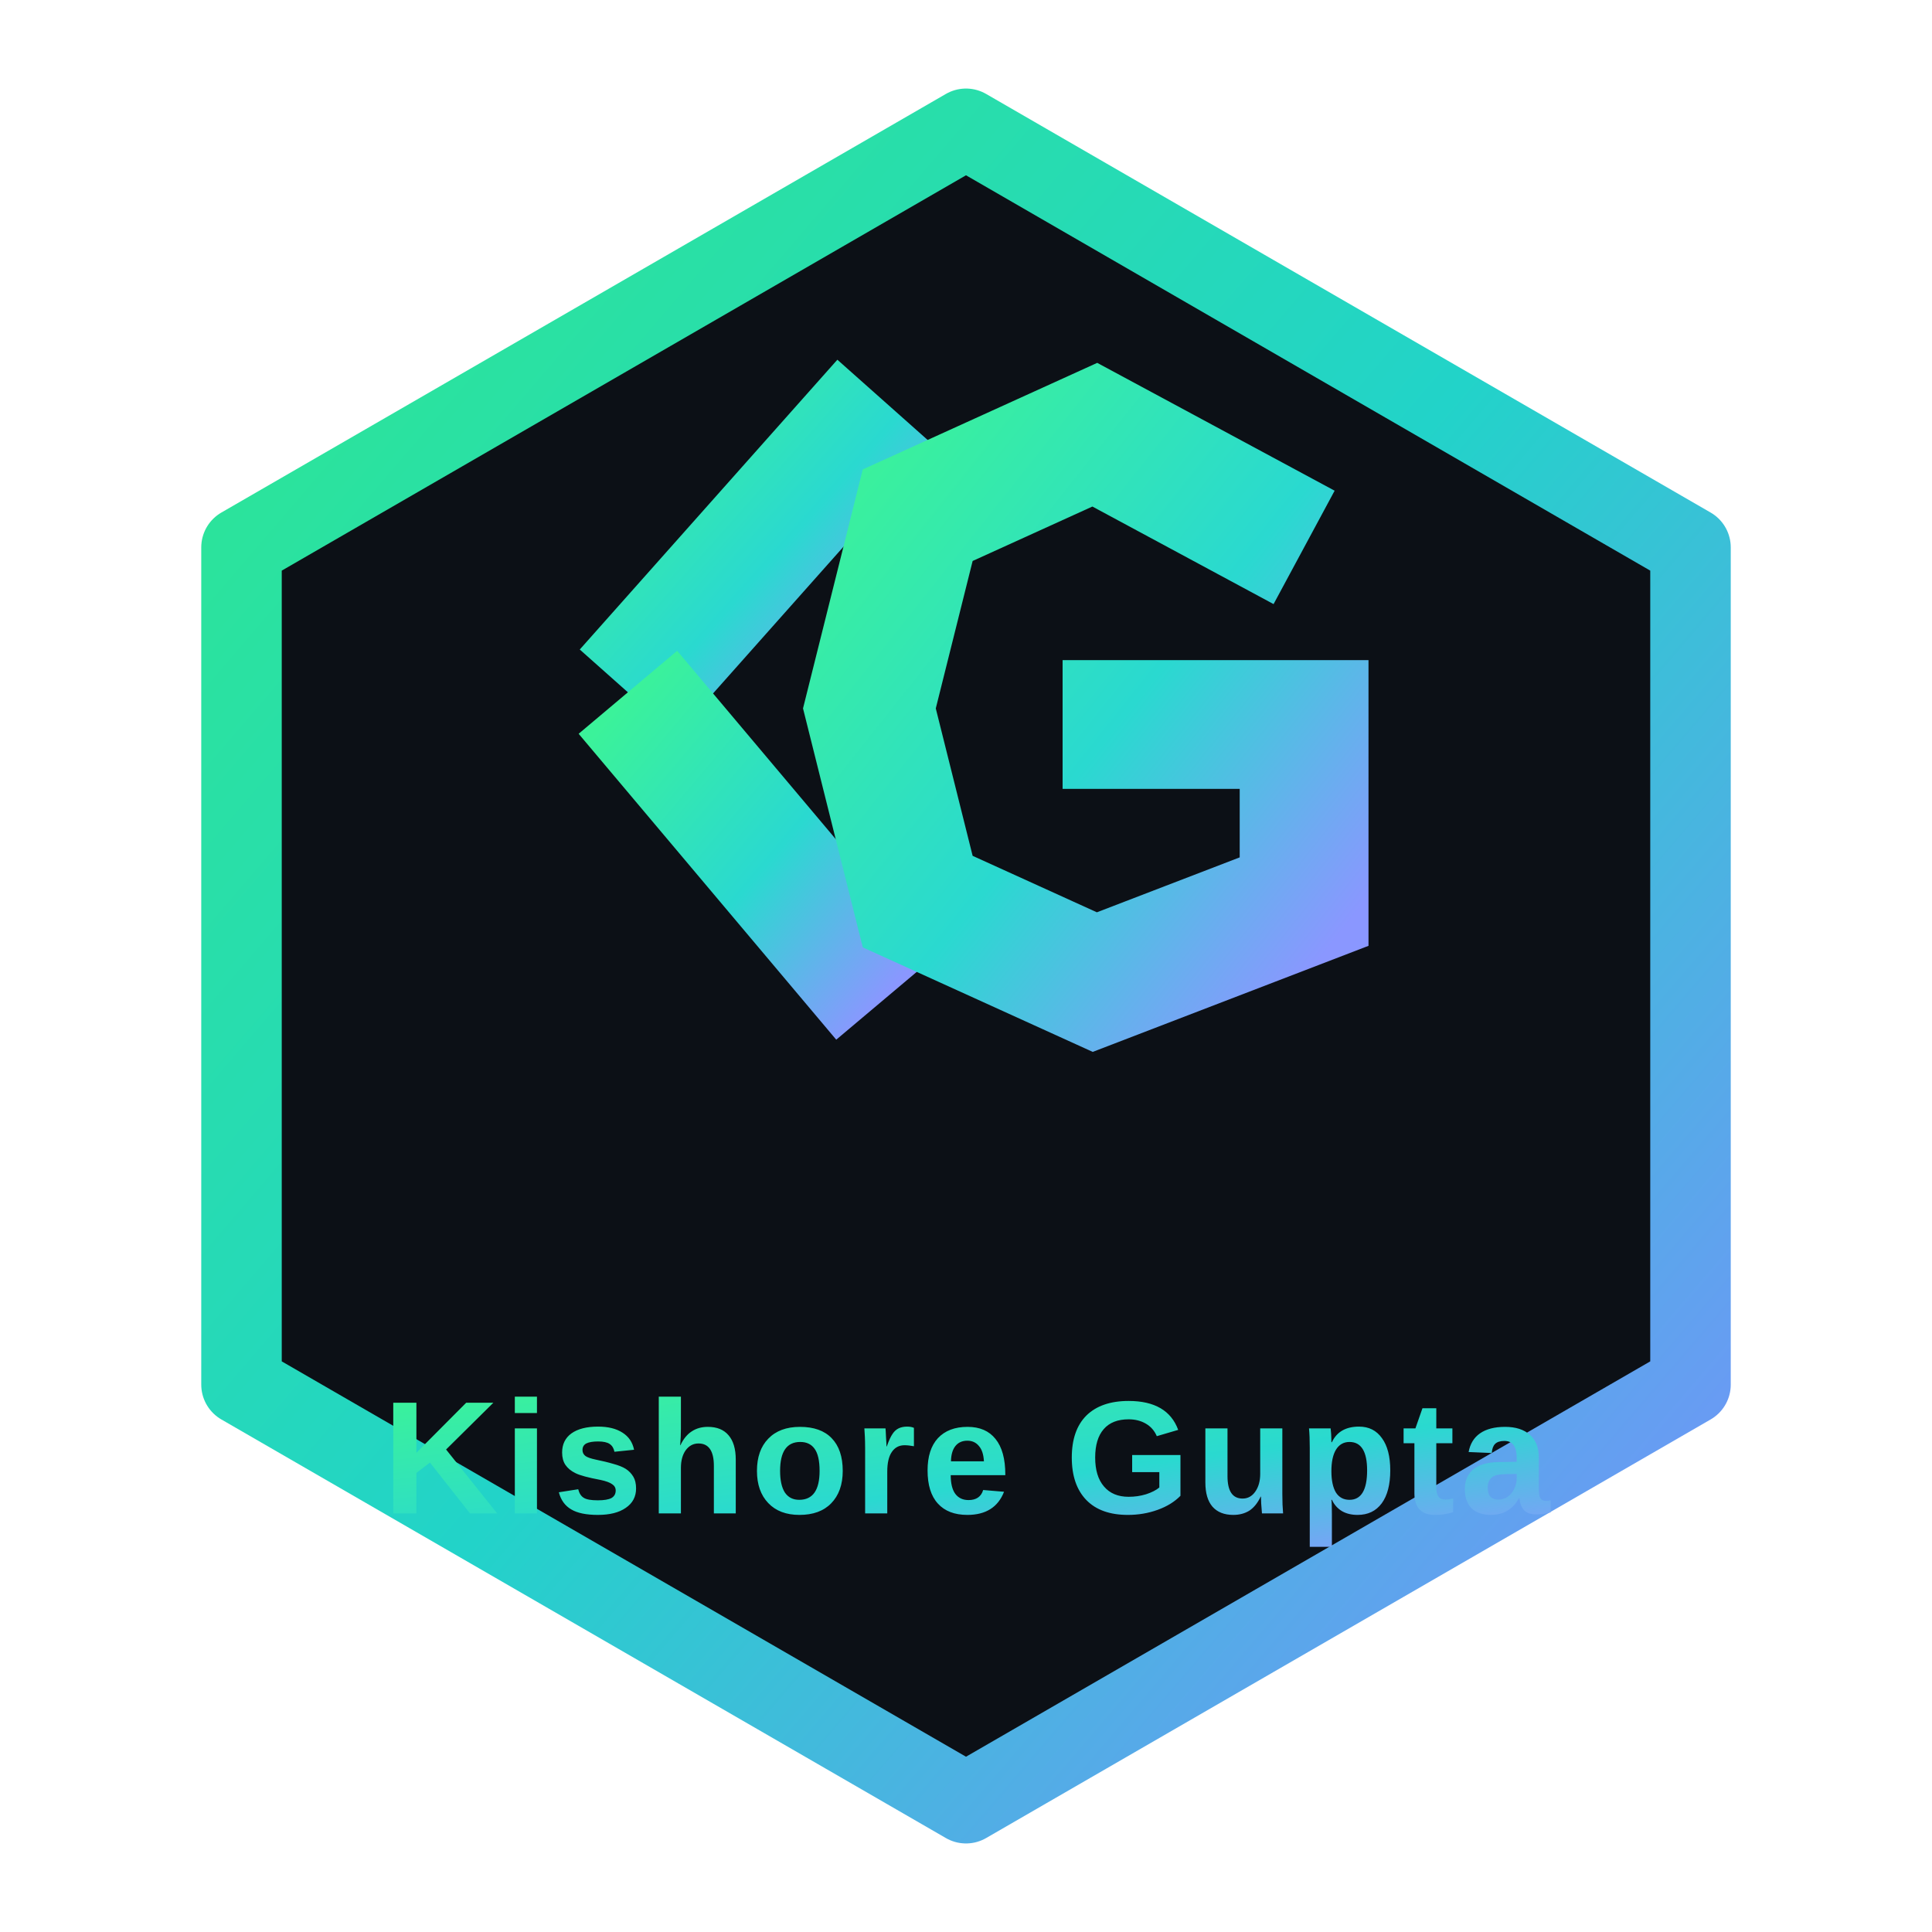
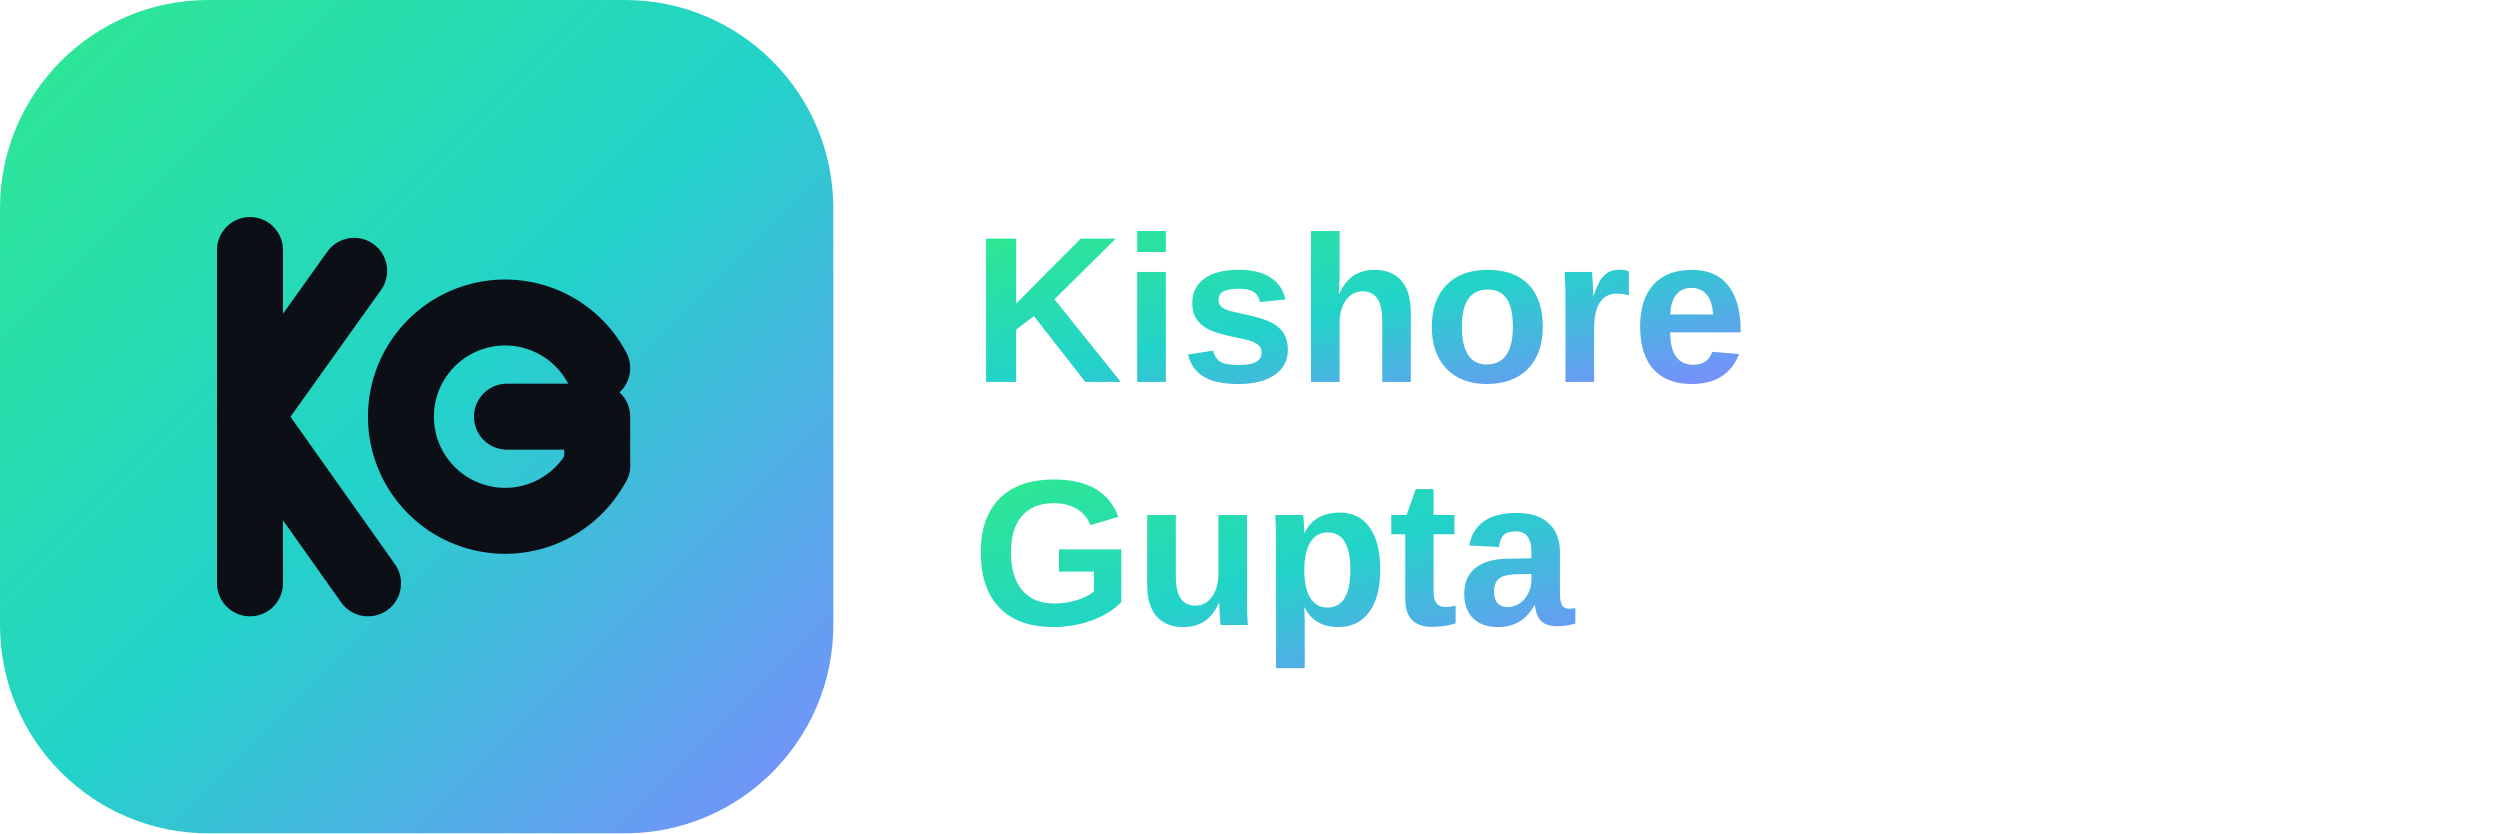
- <svg xmlns="http://www.w3.org/2000/svg" viewBox="0 0 120 120" role="img" aria-label="Kishore Gupta">
+ <svg xmlns="http://www.w3.org/2000/svg" viewBox="0 0 360 120" role="img" aria-label="Kishore Gupta">
  <defs>
-     <linearGradient id="kgHex" x1="0" y1="0" x2="1" y2="1">
+     <linearGradient id="lkg" x1="0" y1="0" x2="1" y2="1">
      <stop offset="0" stop-color="#2ee88f" />
      <stop offset=".5" stop-color="#22d3c9" />
      <stop offset="1" stop-color="#7c8cff" />
    </linearGradient>
-     <linearGradient id="kgMono" x1="0" y1="0" x2="1" y2="1">
-       <stop offset="0" stop-color="#3bf29a" />
-       <stop offset=".55" stop-color="#2ad9d0" />
-       <stop offset="1" stop-color="#8a97ff" />
-     </linearGradient>
  </defs>
-   <path d="M60 8 L105 34 L105 86 L60 112 L15 86 L15 34 Z" fill="#0c1016" stroke="url(#kgHex)" stroke-width="5" stroke-linejoin="round" />
-   <g fill="none" stroke="url(#kgMono)" stroke-width="8" stroke-linecap="butt" stroke-linejoin="miter" stroke-miterlimit="10" transform="translate(-7,-9)">
-     <path d="M46 33 V72" />
-     <path d="M46 52 L62 34" />
-     <path d="M46 52 L62 71" />
-     <path d="M88 43 L75 36 L64 41 L61 53 L64 65 L75 70 L88 65 L88 54 L73 54" />
+   <rect width="120" height="120" rx="30" fill="url(#lkg)" />
+   <g fill="none" stroke="#0c1016" stroke-width="9.5" stroke-linecap="round" stroke-linejoin="round" transform="translate(-6,0)">
+     <path d="M42 36 V84" />
+     <path d="M42 60 L57 39" />
+     <path d="M42 60 L59 84" />
+     <path d="M92 53 A15 15 0 1 0 92 67" />
+     <path d="M92 67 V60 H79" />
  </g>
-   <text x="60" y="94" text-anchor="middle" font-family="Sora, 'Segoe UI', Arial, sans-serif" font-size="10" font-weight="600" letter-spacing="0.3" fill="url(#kgMono)">Kishore Gupta</text>
+   <text x="140" y="55" font-family="Sora, 'Segoe UI', Arial, sans-serif" font-size="30" font-weight="700" fill="url(#lkg)">Kishore</text>
+   <text x="140" y="90" font-family="Sora, 'Segoe UI', Arial, sans-serif" font-size="30" font-weight="700" fill="url(#lkg)">Gupta</text>
</svg>
